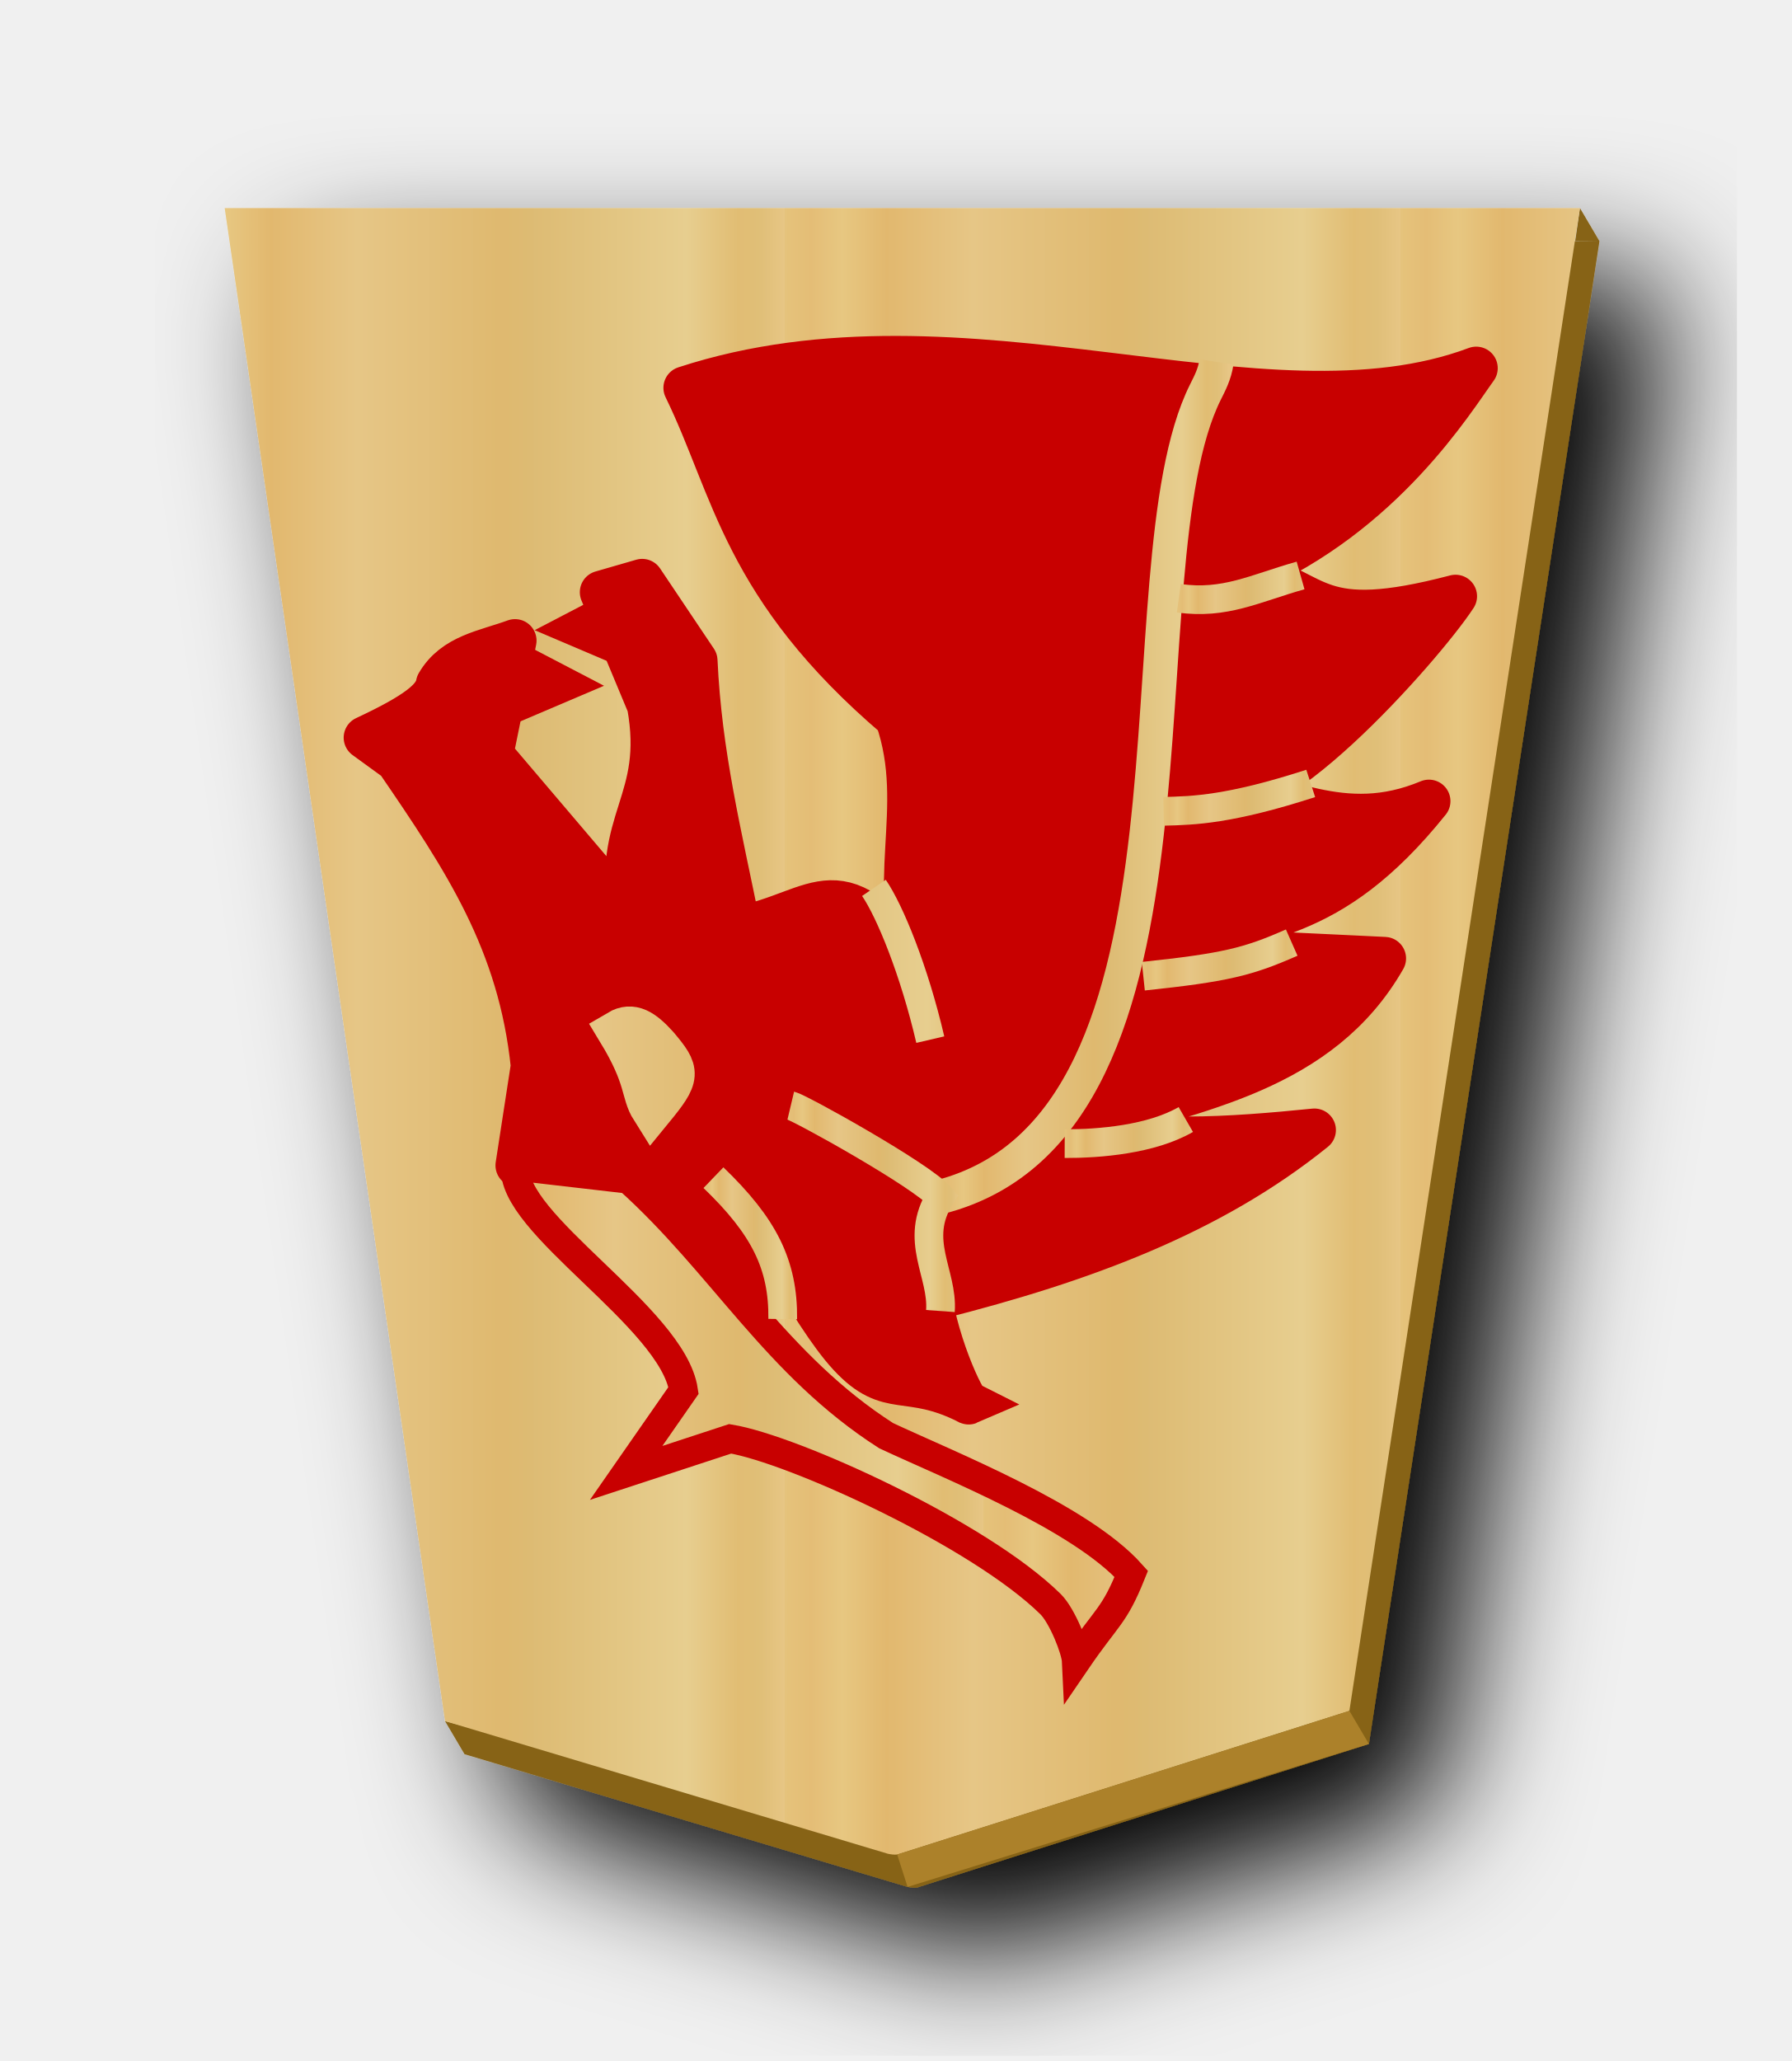
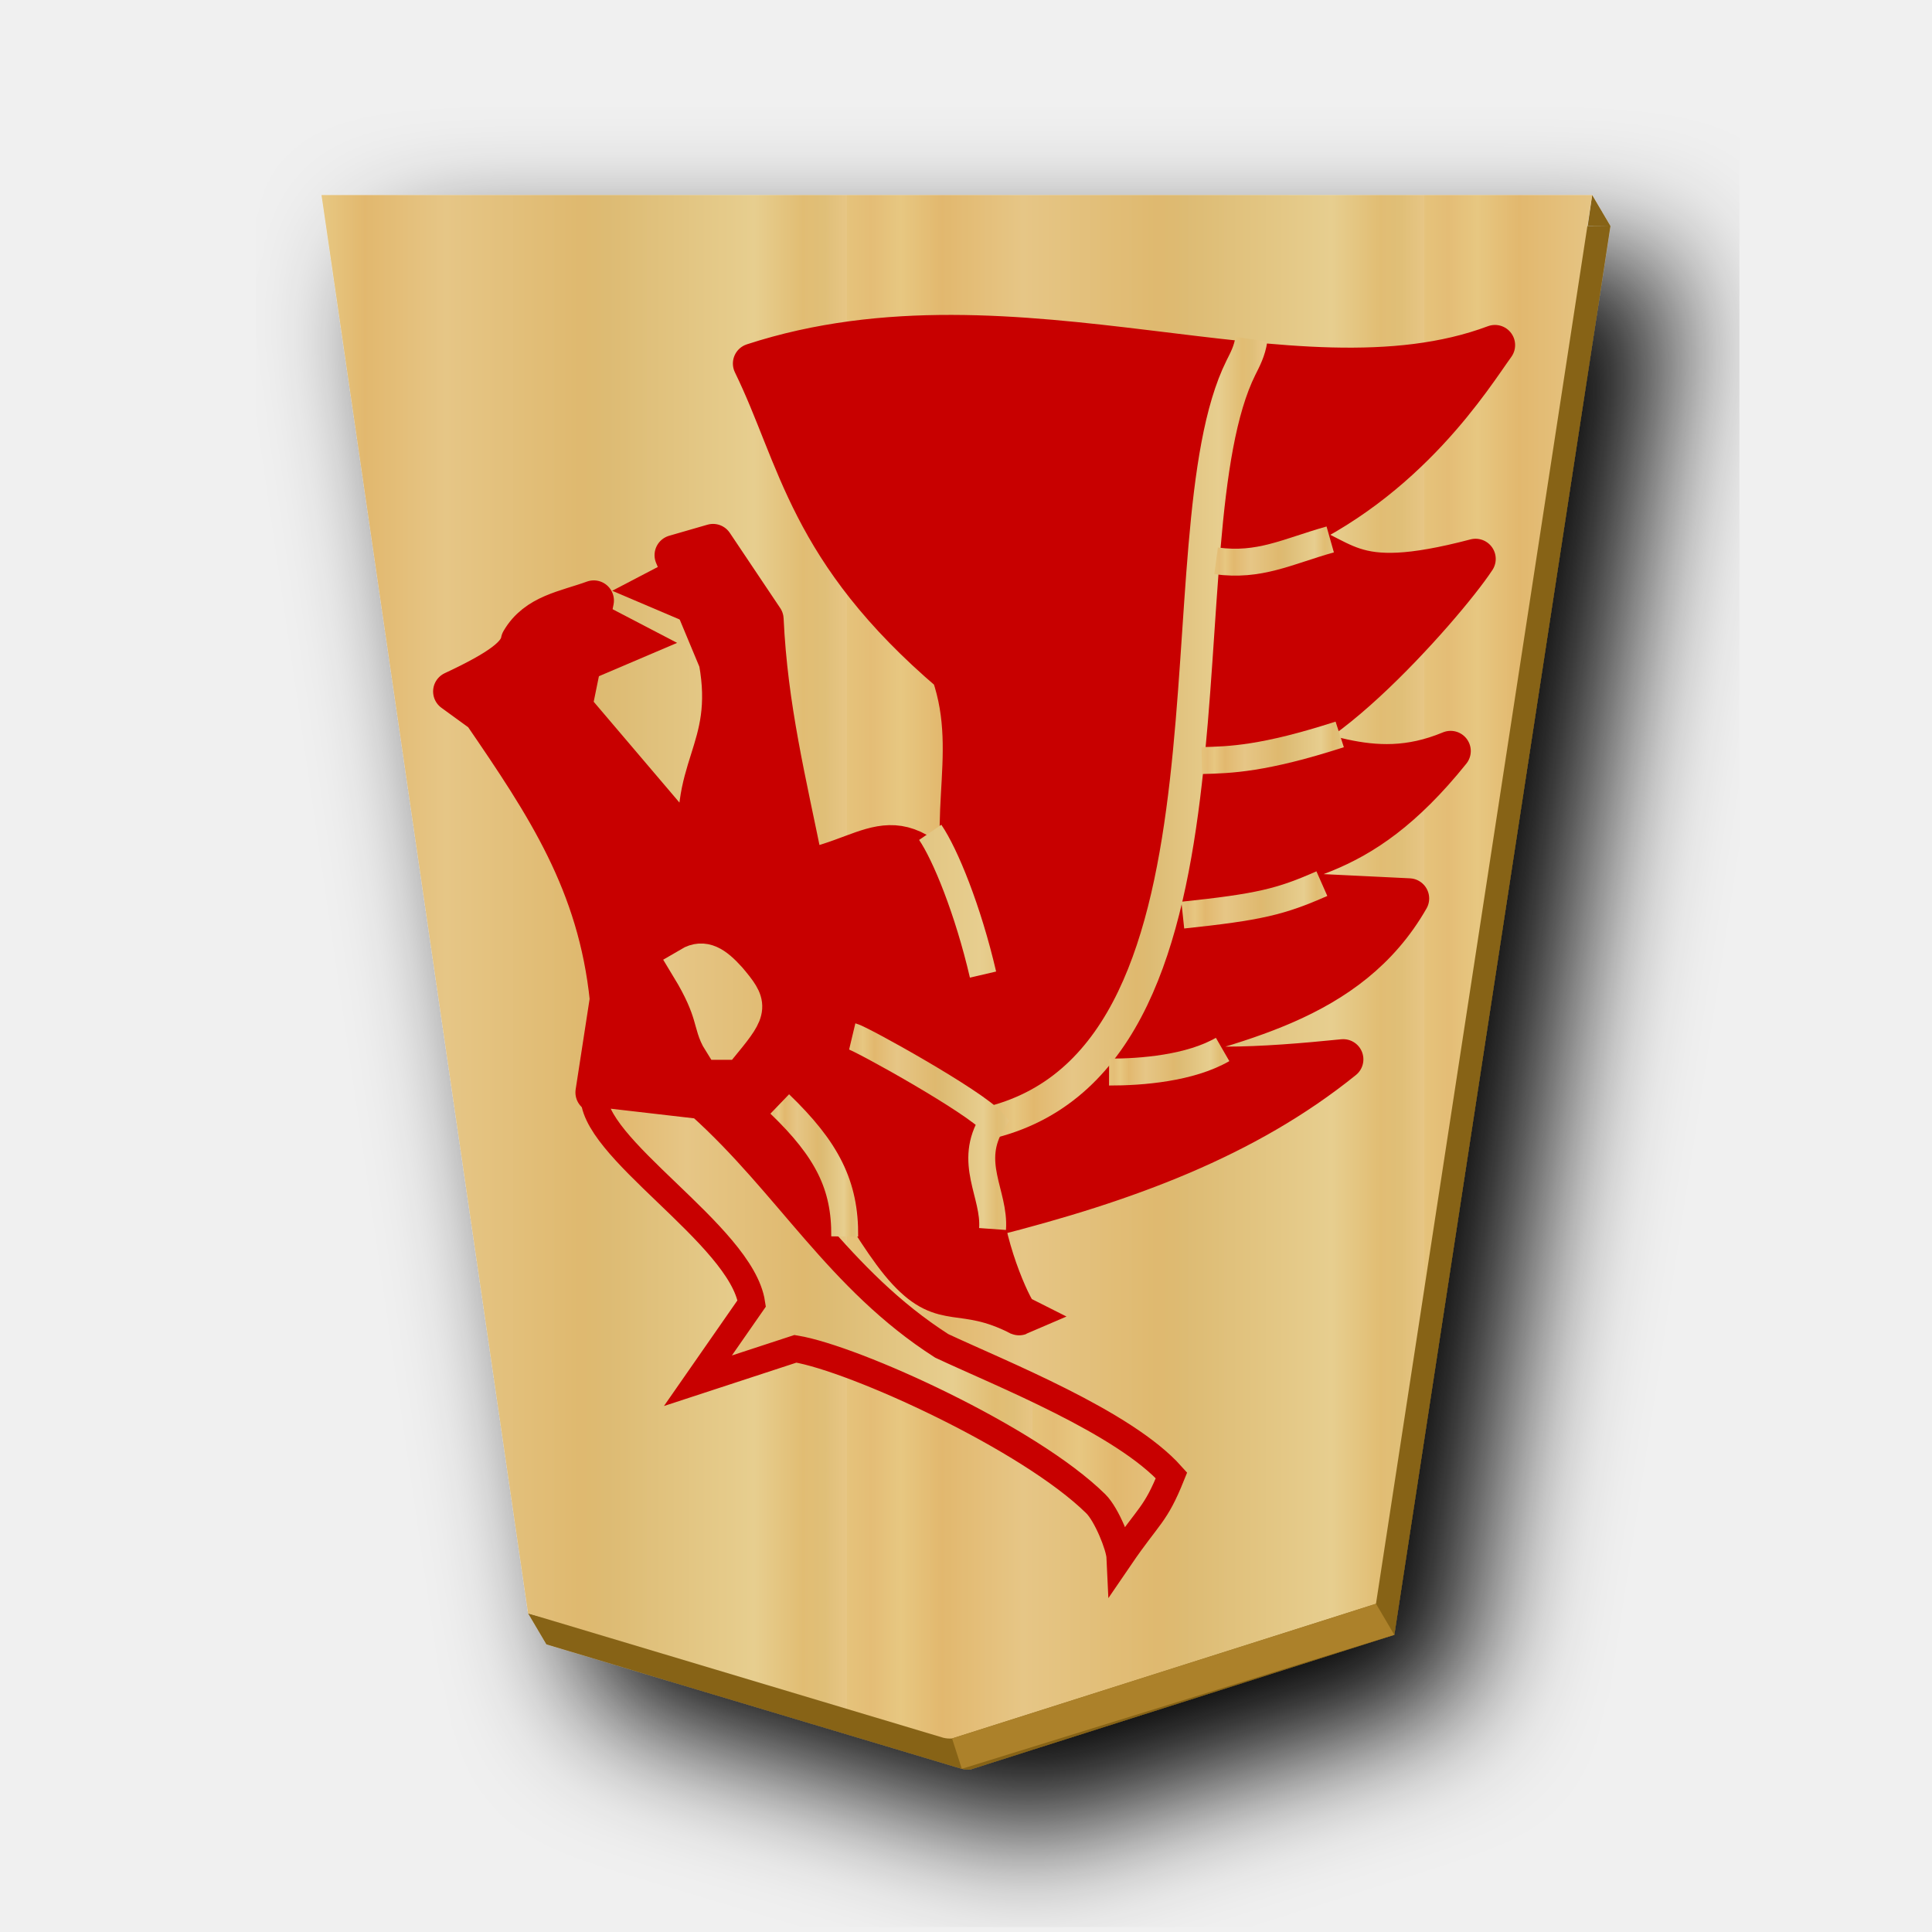
- <svg xmlns="http://www.w3.org/2000/svg" xmlns:xlink="http://www.w3.org/1999/xlink" width="52.157" height="60" version="1.1" id="svg1717">
-   <defs id="defs1721">
-     <filter style="color-interpolation-filters:sRGB" id="filter1552">
-       <feFlood flood-opacity="0.498" flood-color="rgb(0,0,0)" result="flood" id="feFlood1542" />
-       <feComposite in="flood" in2="SourceGraphic" operator="in" result="composite1" id="feComposite1544" />
-       <feGaussianBlur in="composite1" stdDeviation="2.5" result="blur" id="feGaussianBlur1546" />
-       <feOffset dx="4.57967e-15" dy="4.41314e-15" result="offset" id="feOffset1548" />
-       <feComposite in="SourceGraphic" in2="offset" operator="over" result="composite2" id="feComposite1550" />
+ <svg xmlns="http://www.w3.org/2000/svg" xmlns:xlink="http://www.w3.org/1999/xlink" viewBox="0 0 60 60">
+   <defs>
+     <linearGradient id="1UM_svg__a">
+       <stop offset="0" stop-color="#dfb459" />
+       <stop offset=".041" stop-color="#dead54" />
+       <stop offset=".082" stop-color="#e1b85f" />
+       <stop offset=".165" stop-color="#dba84d" />
+       <stop offset=".305" stop-color="#dfb765" />
+       <stop offset=".539" stop-color="#d8a94e" />
+       <stop offset=".586" stop-color="#d5ab53" />
+       <stop offset=".84" stop-color="#e0bf6e" />
+       <stop offset=".924" stop-color="#daae52" />
+       <stop offset=".962" stop-color="#d9af57" />
+       <stop offset="1" stop-color="#e1b663" />
+     </linearGradient>
+     <linearGradient xlink:href="#1UM_svg__a" id="1UM_svg__c" x1="148.578" x2="130.323" y1="49.826" y2="49.826" gradientUnits="userSpaceOnUse" spreadMethod="repeat" />
+     <linearGradient xlink:href="#1UM_svg__b" id="1UM_svg__f" x1="-89.495" x2="-55.296" y1="86.53" y2="86.53" gradientUnits="userSpaceOnUse" spreadMethod="repeat" />
+     <linearGradient xlink:href="#1UM_svg__b" id="1UM_svg__g" x1="781.821" x2="800.338" y1="116.355" y2="116.355" gradientUnits="userSpaceOnUse" spreadMethod="repeat" />
+     <linearGradient xlink:href="#1UM_svg__b" id="1UM_svg__h" x1="780.175" x2="790.378" y1="138.561" y2="138.561" gradientUnits="userSpaceOnUse" />
+     <linearGradient xlink:href="#1UM_svg__b" id="1UM_svg__i" x1="783.028" x2="802.729" y1="132.601" y2="132.601" gradientUnits="userSpaceOnUse" spreadMethod="repeat" />
+     <linearGradient xlink:href="#1UM_svg__b" id="1UM_svg__j" x1="772.069" x2="775.33" y1="122.778" y2="122.778" gradientUnits="userSpaceOnUse" />
+     <linearGradient xlink:href="#1UM_svg__b" id="1UM_svg__k" x1="774.952" x2="780.945" y1="124.22" y2="124.22" gradientUnits="userSpaceOnUse" />
+     <linearGradient xlink:href="#1UM_svg__b" id="1UM_svg__l" x1="788.776" x2="793.248" y1="185.635" y2="185.635" gradientUnits="userSpaceOnUse" />
+     <linearGradient xlink:href="#1UM_svg__b" id="1UM_svg__m" x1="791.465" x2="796.89" y1="191.648" y2="191.648" gradientUnits="userSpaceOnUse" />
+     <linearGradient xlink:href="#1UM_svg__b" id="1UM_svg__n" x1="792.212" x2="797.505" y1="197.302" y2="197.302" gradientUnits="userSpaceOnUse" />
+     <linearGradient xlink:href="#1UM_svg__b" id="1UM_svg__o" x1="792.688" x2="797.134" y1="204.616" y2="204.616" gradientUnits="userSpaceOnUse" />
+     <linearGradient id="1UM_svg__b">
+       <stop offset="0" stop-color="#e5c37b" />
+       <stop offset=".042" stop-color="#e4bd76" />
+       <stop offset=".093" stop-color="#e7c781" />
+       <stop offset=".165" stop-color="#e2b86e" />
+       <stop offset=".305" stop-color="#e6c686" />
+       <stop offset=".539" stop-color="#dfb96f" />
+       <stop offset=".586" stop-color="#ddbb73" />
+       <stop offset=".84" stop-color="#e7ce8f" />
+       <stop offset=".924" stop-color="#e1bd73" />
+       <stop offset=".962" stop-color="#e0bf78" />
+       <stop offset="1" stop-color="#e7c685" />
+     </linearGradient>
+     <linearGradient xlink:href="#1UM_svg__b" id="1UM_svg__e" x1="148.578" x2="130.323" y1="49.826" y2="49.826" gradientUnits="userSpaceOnUse" spreadMethod="repeat" />
+     <filter id="1UM_svg__d">
+       <feGaussianBlur in="SourceAlpha" result="blur" stdDeviation="2" />
+       <feOffset dx="2" dy="2" result="offsetBlur" />
+       <feBlend in="SourceGraphic" in2="offsetBlur" />
    </filter>
-     <filter style="color-interpolation-filters:sRGB" id="filter1540">
-       <feFlood flood-opacity="0.498" flood-color="rgb(0,0,0)" result="flood" id="feFlood1530" />
-       <feComposite in="flood" in2="SourceGraphic" operator="in" result="composite1" id="feComposite1532" />
-       <feGaussianBlur in="composite1" stdDeviation="2.5" result="blur" id="feGaussianBlur1534" />
-       <feOffset dx="4.57967e-15" dy="4.41314e-15" result="offset" id="feOffset1536" />
-       <feComposite in="SourceGraphic" in2="offset" operator="over" result="composite2" id="feComposite1538" />
-     </filter>
-     <filter id="drop-shadow-9">
-       <feGaussianBlur in="SourceAlpha" result="blur" stdDeviation="2" id="feGaussianBlur5056" />
-       <feOffset result="offsetBlur" dx="2" dy="2" id="feOffset5058" />
-       <feBlend in="SourceGraphic" in2="offsetBlur" mode="normal" id="feBlend5060" />
-     </filter>
-     <filter id="drop-shadow-2">
-       <feGaussianBlur in="SourceAlpha" result="blur" stdDeviation="2" id="feGaussianBlur6807" />
-       <feOffset result="offsetBlur" dx="2" dy="2" id="feOffset6809" />
-       <feBlend in="SourceGraphic" in2="offsetBlur" mode="normal" id="feBlend6811" />
-     </filter>
-     <filter id="drop-shadow-2-8">
-       <feGaussianBlur in="SourceAlpha" result="blur" stdDeviation="2" id="feGaussianBlur6807-2" />
-       <feOffset result="offsetBlur" dx="2" dy="2" id="feOffset6809-8" />
-       <feBlend in="SourceGraphic" in2="offsetBlur" mode="normal" id="feBlend6811-0" />
-     </filter>
-     <filter id="drop-shadow-6">
-       <feGaussianBlur in="SourceAlpha" result="blur" stdDeviation="2" id="feGaussianBlur5056-9" />
-       <feOffset result="offsetBlur" dx="2" dy="2" id="feOffset5058-0" />
-       <feBlend in="SourceGraphic" in2="offsetBlur" mode="normal" id="feBlend5060-9" />
-     </filter>
-     <filter id="drop-shadow-27">
-       <feGaussianBlur in="SourceAlpha" result="blur" stdDeviation="2" id="feGaussianBlur5056-5" />
-       <feOffset result="offsetBlur" dx="2" dy="2" id="feOffset5058-6" />
-       <feBlend in="SourceGraphic" in2="offsetBlur" mode="normal" id="feBlend5060-96" />
-     </filter>
-     <filter id="drop-shadow-2-88">
-       <feGaussianBlur in="SourceAlpha" result="blur" stdDeviation="2" id="feGaussianBlur6807-1" />
-       <feOffset result="offsetBlur" dx="2" dy="2" id="feOffset6809-5" />
-       <feBlend in="SourceGraphic" in2="offsetBlur" mode="normal" id="feBlend6811-7" />
-     </filter>
-     <filter id="drop-shadow-6-3">
-       <feGaussianBlur in="SourceAlpha" result="blur" stdDeviation="2" id="feGaussianBlur5056-9-4" />
-       <feOffset result="offsetBlur" dx="2" dy="2" id="feOffset5058-0-0" />
-       <feBlend in="SourceGraphic" in2="offsetBlur" mode="normal" id="feBlend5060-9-8" />
-     </filter>
-     <linearGradient id="linearGradient12530">
-       <stop style="stop-color:#dfb459;stop-opacity:1" offset="0" id="stop12526" />
-       <stop id="stop16843" offset="0.041" style="stop-color:#dead54;stop-opacity:1" />
-       <stop id="stop12556" offset="0.082" style="stop-color:#e1b85f;stop-opacity:1" />
-       <stop id="stop12532" offset="0.165" style="stop-color:#dba84d;stop-opacity:1" />
-       <stop style="stop-color:#dfb765;stop-opacity:1" offset="0.305" id="stop12564" />
-       <stop style="stop-color:#d8a94e;stop-opacity:1" offset="0.539" id="stop12558" />
-       <stop id="stop12562" offset="0.586" style="stop-color:#d5ab53;stop-opacity:1" />
-       <stop style="stop-color:#e0bf6e;stop-opacity:1" offset="0.84" id="stop12534" />
-       <stop id="stop16845" offset="0.924" style="stop-color:#daae52;stop-opacity:1" />
-       <stop id="stop12560" offset="0.962" style="stop-color:#d9af57;stop-opacity:1" />
-       <stop style="stop-color:#e1b663;stop-opacity:1" offset="1" id="stop12528" />
-     </linearGradient>
-     <filter id="drop-shadow-6-2">
-       <feGaussianBlur in="SourceAlpha" result="blur" stdDeviation="2" id="feGaussianBlur5056-9-9" />
-       <feOffset result="offsetBlur" dx="2" dy="2" id="feOffset5058-0-7" />
-       <feBlend in="SourceGraphic" in2="offsetBlur" mode="normal" id="feBlend5060-9-0" />
-     </filter>
-     <linearGradient xlink:href="#linearGradient12530" id="linearGradient2259" x1="148.578" y1="49.826" x2="130.323" y2="49.826" gradientUnits="userSpaceOnUse" spreadMethod="repeat" />
-     <filter id="drop-shadow-6-6">
-       <feGaussianBlur in="SourceAlpha" result="blur" stdDeviation="2" id="feGaussianBlur5056-9-8" />
-       <feOffset result="offsetBlur" dx="2" dy="2" id="feOffset5058-0-1" />
-       <feBlend in="SourceGraphic" in2="offsetBlur" mode="normal" id="feBlend5060-9-7" />
-     </filter>
-     <filter id="drop-shadow-6-9">
-       <feGaussianBlur in="SourceAlpha" result="blur" stdDeviation="2" id="feGaussianBlur5056-9-7" />
-       <feOffset result="offsetBlur" dx="2" dy="2" id="feOffset5058-0-8" />
-       <feBlend in="SourceGraphic" in2="offsetBlur" mode="normal" id="feBlend5060-9-3" />
-     </filter>
-     <linearGradient xlink:href="#linearGradient11760" id="linearGradient57904" x1="-89.495" y1="86.53" x2="-55.296" y2="86.53" gradientUnits="userSpaceOnUse" spreadMethod="repeat" />
-     <linearGradient xlink:href="#linearGradient11760" id="linearGradient57896" x1="781.821" y1="116.355" x2="800.338" y2="116.355" gradientUnits="userSpaceOnUse" spreadMethod="repeat" />
-     <linearGradient xlink:href="#linearGradient11760" id="linearGradient57880" x1="780.175" y1="138.561" x2="790.378" y2="138.561" gradientUnits="userSpaceOnUse" />
-     <linearGradient xlink:href="#linearGradient11760" id="linearGradient57876" x1="783.028" y1="132.601" x2="802.729" y2="132.601" gradientUnits="userSpaceOnUse" spreadMethod="repeat" />
-     <linearGradient xlink:href="#linearGradient11760" id="linearGradient57874" x1="772.069" y1="122.778" x2="775.33" y2="122.778" gradientUnits="userSpaceOnUse" />
-     <linearGradient xlink:href="#linearGradient11760" id="linearGradient57878" x1="774.952" y1="124.22" x2="780.945" y2="124.22" gradientUnits="userSpaceOnUse" />
-     <linearGradient xlink:href="#linearGradient11760" id="linearGradient57882" x1="788.776" y1="185.635" x2="793.248" y2="185.635" gradientUnits="userSpaceOnUse" />
-     <linearGradient xlink:href="#linearGradient11760" id="linearGradient57884" x1="791.465" y1="191.648" x2="796.89" y2="191.648" gradientUnits="userSpaceOnUse" />
-     <linearGradient xlink:href="#linearGradient11760" id="linearGradient57886" x1="792.212" y1="197.302" x2="797.505" y2="197.302" gradientUnits="userSpaceOnUse" />
-     <linearGradient xlink:href="#linearGradient11760" id="linearGradient57888" x1="792.688" y1="204.616" x2="797.134" y2="204.616" gradientUnits="userSpaceOnUse" />
-     <filter id="drop-shadow-6-23">
-       <feGaussianBlur in="SourceAlpha" result="blur" stdDeviation="2" id="feGaussianBlur5056-9-87" />
-       <feOffset result="offsetBlur" dx="2" dy="2" id="feOffset5058-0-9" />
-       <feBlend in="SourceGraphic" in2="offsetBlur" mode="normal" id="feBlend5060-9-6" />
-     </filter>
-     <filter id="drop-shadow-2-84-1-4">
-       <feGaussianBlur in="SourceAlpha" result="blur" stdDeviation="2" id="feGaussianBlur6807-9-0-2" />
-       <feOffset result="offsetBlur" dx="2" dy="2" id="feOffset6809-5-3-5" />
-       <feBlend in="SourceGraphic" in2="offsetBlur" mode="normal" id="feBlend6811-1-0-4" />
-     </filter>
-     <linearGradient id="linearGradient11760">
-       <stop id="stop11738" offset="0" style="stop-color:#e5c37b;stop-opacity:1" />
-       <stop style="stop-color:#e4bd76;stop-opacity:1" offset="0.042" id="stop11740" />
-       <stop style="stop-color:#e7c781;stop-opacity:1" offset="0.093" id="stop11742" />
-       <stop style="stop-color:#e2b86e;stop-opacity:1" offset="0.165" id="stop11744" />
-       <stop id="stop11746" offset="0.305" style="stop-color:#e6c686;stop-opacity:1" />
-       <stop id="stop11748" offset="0.539" style="stop-color:#dfb96f;stop-opacity:1" />
-       <stop style="stop-color:#ddbb73;stop-opacity:1" offset="0.586" id="stop11750" />
-       <stop id="stop11752" offset="0.84" style="stop-color:#e7ce8f;stop-opacity:1" />
-       <stop style="stop-color:#e1bd73;stop-opacity:1" offset="0.924" id="stop11754" />
-       <stop style="stop-color:#e0bf78;stop-opacity:1" offset="0.962" id="stop11756" />
-       <stop id="stop11758" offset="1" style="stop-color:#e7c685;stop-opacity:1" />
-     </linearGradient>
-     <linearGradient xlink:href="#linearGradient11760" id="linearGradient31599" gradientUnits="userSpaceOnUse" x1="148.578" y1="49.826" x2="130.323" y2="49.826" spreadMethod="repeat" />
  </defs>
-   <filter id="drop-shadow">
-     <feGaussianBlur in="SourceAlpha" result="blur" stdDeviation="2" id="feGaussianBlur1692" />
-     <feOffset result="offsetBlur" dx="2" dy="2" id="feOffset1694" />
-     <feBlend in="SourceGraphic" in2="offsetBlur" mode="normal" id="feBlend1696" />
-   </filter>
-   <g style="fill:url(#linearGradient2259);fill-opacity:1;filter:url(#drop-shadow-2-88)" transform="matrix(0.9818505,0,0,0.9818505,-100.0015,-23.21895)" id="g7764">
-     <g transform="rotate(180,45.5785,23.8125)" id="g7762" style="fill:url(#linearGradient2259);fill-opacity:1.0">
-       <path style="fill:#876419;fill-opacity:1;stroke-width:0.982" d="M 46.002 6.057 L 45.865 7.012 L 46.57 7.021 L 46.002 6.057 z M 46.57 7.021 L 7.109 7.021 L 13.402 50.225 L 12.957 50.105 L 13.525 51.068 L 26.426 54.932 C 26.514 54.948 26.602 54.964 26.691 54.953 L 39.857 50.77 L 46.57 7.021 z " transform="matrix(-1.018485,0,0,-1.018485,-10.693,23.97685)" id="path2263" />
-       <path style="fill:url(#linearGradient31599);fill-opacity:1" d="m -37.299,-31.01 -13.409,4.26 -6.837,44.558 40.19,1.13e-4 -6.535,-44.862 -13.138,-3.935 c -0.09,-0.017 -0.18,-0.032 -0.271,-0.021 z" id="path7760" />
+   <g fill="url(#1UM_svg__c)" filter="url(#1UM_svg__d)" transform="translate(-96.557 -23.219)scale(.98185)">
+     <path fill="#876419" d="m148.702 29.817-.139.972.718.01zm.58.982H109.09l6.41 44.002-.454-.121.578.98 13.14 3.935a.9.9 0 0 0 .27.022l13.41-4.26 6.836-44.558z" />
+     <path fill="url(#1UM_svg__e)" d="m-37.3-31.01-13.408 4.26-6.837 44.558h40.19l-6.535-44.862-13.138-3.935a.9.9 0 0 0-.271-.021z" transform="rotate(180 45.578 23.813)" />
+   </g>
+   <path fill="#ac812a" d="m29.567 53.989.303.943 13.431-4.162-.568-.964z" />
+   <g stroke="red">
+     <g stroke-width="2.599">
+       <path fill="#c80000" stroke="#c80000" stroke-linejoin="round" stroke-width="1.253" d="M27.288 37.823c-3.75-.283-2.12-.766-4.937-1.933l-3.854-1.963.446-2.893c-.372-3.61-1.97-6.006-3.947-8.892l-.919-.668c1.51-.705 2.026-1.13 2.102-1.563.485-.835 1.401-.946 2.261-1.26l-.677 3.316 4.03 4.738c-.516-2.85 1.046-3.338.533-6.173l-1.372-3.291 1.19-.344 1.566 2.336c.128 2.747.7 5.018 1.257 7.774 2.383-.463 2.925-2.027 5.357 1.43-1.17-2.588.154-4.856-.777-7.535-4.467-3.806-4.729-6.678-6.16-9.612 8.159-2.66 16.819 1.758 23.04-.572-.672.925-2.692 4.248-6.652 5.962 2.13.549 1.91 1.766 6.05.678-.956 1.458-5.775 6.909-7.126 5.56 2.112.15 3.798 1.47 6.351.406-2.94 3.662-5.012 3.274-7.421 4.283l3.045.146 3.084.15c-1.865 3.256-5.458 3.843-8.788 4.836 1.704.582 4.264.41 6.745.16-3.027 2.444-6.755 3.816-10.964 4.883" />
+       <path fill="#fff" stroke="url(#1UM_svg__f)" d="M-109.935 84.098c-.65 1.03-.28 1.823-2.024 4.698.796.47 1.453.057 2.315-.895 1.333-1.58 1.355-1.793-.29-3.803z" transform="matrix(.4821 0 0 -.4821 75.436 72.83)" />
    </g>
+     <path fill="url(#1UM_svg__g)" stroke="#c80000" d="M765.516 125.462c-.231-1.976 5.474-5.258 5.857-7.812l-2-2.875 3.625 1.187c2.198-.363 8.69-3.318 11.166-5.762.405-.399.878-1.577.897-1.988 1.092 1.6 1.312 1.543 1.916 3.045-1.765 1.977-6.346 3.785-8.541 4.814-3.835 2.456-5.71 5.991-8.986 8.936z" transform="matrix(.83546 0 0 -.83546 -621.106 138.77)" />
+     <path fill="#c80000" stroke="#c80000" stroke-width="1.253" d="M24.443 34.369c1.236.87 2.55 3.813 3.73 5.087 1.175 1.267 1.676.476 3.476 1.387-.108.047-1.053-1.91-1.174-3.613-.07-.971.658-2 .632-2.172-.298-2.005-3.921-2.162-4.628-2.883" />
+     <path fill="#c80000" stroke="#c80000" stroke-width=".835" d="m18.425 19.078 1.628.849-1.661.708" />
+     <path fill="none" stroke="url(#1UM_svg__h)" stroke-width="1.197" d="M780.325 124.393c9.962 2.579 6.124 21.802 9.235 28.043.15.3.322.615.387 1.054" transform="matrix(.83546 0 0 -.83546 -621.106 138.77)" />
+     <path fill="none" stroke="url(#1UM_svg__i)" d="M778.008 135.16c.56-.819 1.404-2.884 1.963-5.287" transform="matrix(.83546 0 0 -.83546 -621.106 138.77)" />
+     <path fill="none" stroke="url(#1UM_svg__j)" d="M772.415 125.063c1.766-1.698 2.435-3.03 2.414-4.926" transform="matrix(.83546 0 0 -.83546 -621.106 138.77)" />
+     <path fill="none" stroke="url(#1UM_svg__k)" d="M775.11 127.575c.32-.076 4.564-2.431 5.215-3.182-.947-1.51.094-2.669 0-3.978" transform="matrix(.83546 0 0 -.83546 -621.106 138.77)" />
+     <path fill="#c80000" stroke="#c80000" stroke-width=".835" d="m21.616 17.459-1.628.85 1.661.707" />
  </g>
-   <path style="fill:#ac812a;stroke:none;stroke-width:1px;stroke-linecap:butt;stroke-linejoin:miter;stroke-opacity:1;fill-opacity:1" d="m 26.123,53.989 0.302,0.943 13.432,-4.162 -0.568,-0.963 z" id="path2272" />
-   <g transform="matrix(0.8354604,0,0,-0.8354604,-627.9929,188.0616)" id="g6025" style="display:inline">
-     <g transform="translate(4.121665,59)" id="g6015" style="display:inline;stroke:#ff0000">
-       <g style="display:inline;stroke:#ff0000;stroke-width:2.599;stroke-miterlimit:4;stroke-dasharray:none" transform="matrix(0.5770575,0,0,0.5770575,833.7214,78.92531)" id="g5997">
-         <path style="fill:#c80000;stroke:#c80000;stroke-width:2.599;stroke-linecap:butt;stroke-linejoin:round;stroke-miterlimit:4;stroke-dasharray:none;stroke-opacity:1;fill-opacity:1" d="m -99.87,72.614 c -7.78,0.586 -4.396,1.589 -10.239,4.008 l -7.995,4.072 0.925,6.001 c -0.772,7.489 -4.086,12.458 -8.187,18.445 l -1.906,1.385 c 3.131,1.462 4.202,2.343 4.36,3.242 1.005,1.731 2.906,1.962 4.689,2.614 l -1.404,-6.879 8.357,-9.827 c -1.069,5.91 2.171,6.923 1.106,12.803 l -2.846,6.828 2.467,0.713 3.25,-4.845 c 0.265,-5.698 1.452,-10.41 2.608,-16.125 4.941,0.959 6.067,4.203 11.11,-2.966 -2.428,5.368 0.319,10.072 -1.61,15.629 -9.267,7.895 -9.809,13.852 -12.777,19.936 16.922,5.52 34.885,-3.645 47.789,1.187 -1.395,-1.919 -5.585,-8.811 -13.798,-12.367 4.418,-1.137 3.963,-3.662 12.548,-1.406 -1.982,-3.024 -11.977,-14.33 -14.779,-11.532 4.38,-0.312 7.877,-3.05 13.173,-0.842 -6.098,-7.596 -10.395,-6.791 -15.394,-8.884 l 6.317,-0.304 6.396,-0.308 c -3.868,-6.756 -11.321,-7.973 -18.227,-10.033 3.534,-1.207 8.844,-0.849 13.991,-0.33 -6.281,-5.071 -14.012,-7.917 -22.742,-10.13" id="path5993" />
-         <path style="fill:#ffffff;stroke:url(#linearGradient57904);stroke-width:2.599;stroke-linecap:butt;stroke-linejoin:miter;stroke-miterlimit:4;stroke-dasharray:none;stroke-opacity:1" d="m -109.935,84.098 c -0.65,1.03 -0.28,1.823 -2.024,4.698 0.796,0.469 1.453,0.056 2.315,-0.896 1.332,-1.579 1.355,-1.792 -0.291,-3.802 z" id="path5995" />
-       </g>
-       <path id="path5999" d="m 765.516,125.462 c -0.232,-1.976 5.474,-5.258 5.857,-7.812 l -2,-2.875 3.625,1.188 c 2.198,-0.363 8.69,-3.318 11.166,-5.762 0.404,-0.399 0.877,-1.577 0.896,-1.988 1.092,1.6 1.312,1.543 1.917,3.045 -1.766,1.976 -6.346,3.785 -8.542,4.814 -3.834,2.455 -5.71,5.991 -8.986,8.935 z" style="display:inline;fill:url(#linearGradient57896);fill-opacity:1;stroke:#c80000;stroke-width:1;stroke-linecap:butt;stroke-linejoin:miter;stroke-miterlimit:4;stroke-dasharray:none;stroke-opacity:1" />
-       <path id="path6001" d="m 772.686,124.962 c 1.479,-1.042 3.052,-4.564 4.465,-6.09 1.406,-1.517 2.006,-0.57 4.16,-1.66 -0.129,-0.056 -1.26,2.287 -1.405,4.325 -0.083,1.163 0.788,2.395 0.757,2.6 -0.357,2.4 -4.694,2.588 -5.54,3.45" style="display:inline;fill:#c80000;stroke:#c80000;stroke-width:1.5;stroke-linecap:butt;stroke-linejoin:miter;stroke-miterlimit:4;stroke-dasharray:none;stroke-opacity:1;fill-opacity:1" />
-       <path id="path6003" d="m 765.483,143.265 1.949,-1.016 -1.989,-0.847" style="fill:#c80000;stroke:#c80000;stroke-width:1px;stroke-linecap:butt;stroke-linejoin:miter;stroke-opacity:1;fill-opacity:1" />
-       <path id="path6005" d="m 780.325,124.393 c 9.962,2.579 6.124,21.803 9.235,28.043 0.149,0.3 0.322,0.616 0.387,1.054" style="fill:none;stroke:url(#linearGradient57880);stroke-width:1.197;stroke-linecap:butt;stroke-linejoin:miter;stroke-miterlimit:4;stroke-dasharray:none;stroke-opacity:1" />
-       <path style="fill:none;stroke:url(#linearGradient57876);stroke-width:1px;stroke-linecap:butt;stroke-linejoin:miter;stroke-opacity:1" d="m 778.008,135.161 c 0.56,-0.82 1.404,-2.885 1.964,-5.288" id="path6007" />
-       <path style="fill:none;stroke:url(#linearGradient57874);stroke-width:1;stroke-linecap:butt;stroke-linejoin:miter;stroke-miterlimit:4;stroke-dasharray:none;stroke-opacity:1" d="m 772.415,125.063 c 1.765,-1.698 2.435,-3.03 2.414,-4.926" id="path6009" />
-       <path style="fill:none;stroke:url(#linearGradient57878);stroke-width:1;stroke-linecap:butt;stroke-linejoin:miter;stroke-miterlimit:4;stroke-dasharray:none;stroke-opacity:1" d="m 775.11,127.575 c 0.32,-0.076 4.564,-2.431 5.215,-3.182 -0.947,-1.51 0.095,-2.669 -10e-6,-3.977" id="path6011" />
-       <path style="fill:#c80000;stroke:#c80000;stroke-width:1px;stroke-linecap:butt;stroke-linejoin:miter;stroke-opacity:1;fill-opacity:1" d="m 769.302,145.202 -1.949,-1.016 1.989,-0.847" id="path6013" />
-     </g>
-     <path style="fill:none;stroke:url(#linearGradient57882);stroke-width:1px;stroke-linecap:butt;stroke-linejoin:miter;stroke-opacity:1" d="m 788.778,185.249 c 1.208,-0.004 3.013,0.144 4.221,0.84" id="path6017" />
-     <path id="path6019" d="m 791.518,191.083 c 2.838,0.3 3.642,0.496 5.171,1.171" style="fill:none;stroke:url(#linearGradient57884);stroke-width:1px;stroke-linecap:butt;stroke-linejoin:miter;stroke-opacity:1" />
-     <path style="fill:none;stroke:url(#linearGradient57886);stroke-width:1px;stroke-linecap:butt;stroke-linejoin:miter;stroke-opacity:1" d="m 792.225,196.828 c 1.055,0.026 2.296,0.058 5.127,0.972" id="path6021" />
-     <path id="path6023" d="m 792.755,204.252 c 1.62,-0.221 2.622,0.337 4.243,0.795" style="fill:none;stroke:url(#linearGradient57888);stroke-width:1px;stroke-linecap:butt;stroke-linejoin:miter;stroke-opacity:1" />
-   </g>
+   <path fill="none" stroke="url(#1UM_svg__l)" d="M788.778 185.249c1.208-.004 3.012.144 4.22.84" transform="matrix(.83546 0 0 -.83546 -624.549 188.062)" />
+   <path fill="none" stroke="url(#1UM_svg__m)" d="M791.518 191.083c2.838.3 3.641.495 5.17 1.17" transform="matrix(.83546 0 0 -.83546 -624.549 188.062)" />
+   <path fill="none" stroke="url(#1UM_svg__n)" d="M792.225 196.828c1.054.026 2.295.058 5.126.972" transform="matrix(.83546 0 0 -.83546 -624.549 188.062)" />
+   <path fill="none" stroke="url(#1UM_svg__o)" d="M792.755 204.252c1.62-.22 2.622.338 4.243.796" transform="matrix(.83546 0 0 -.83546 -624.549 188.062)" />
</svg>
